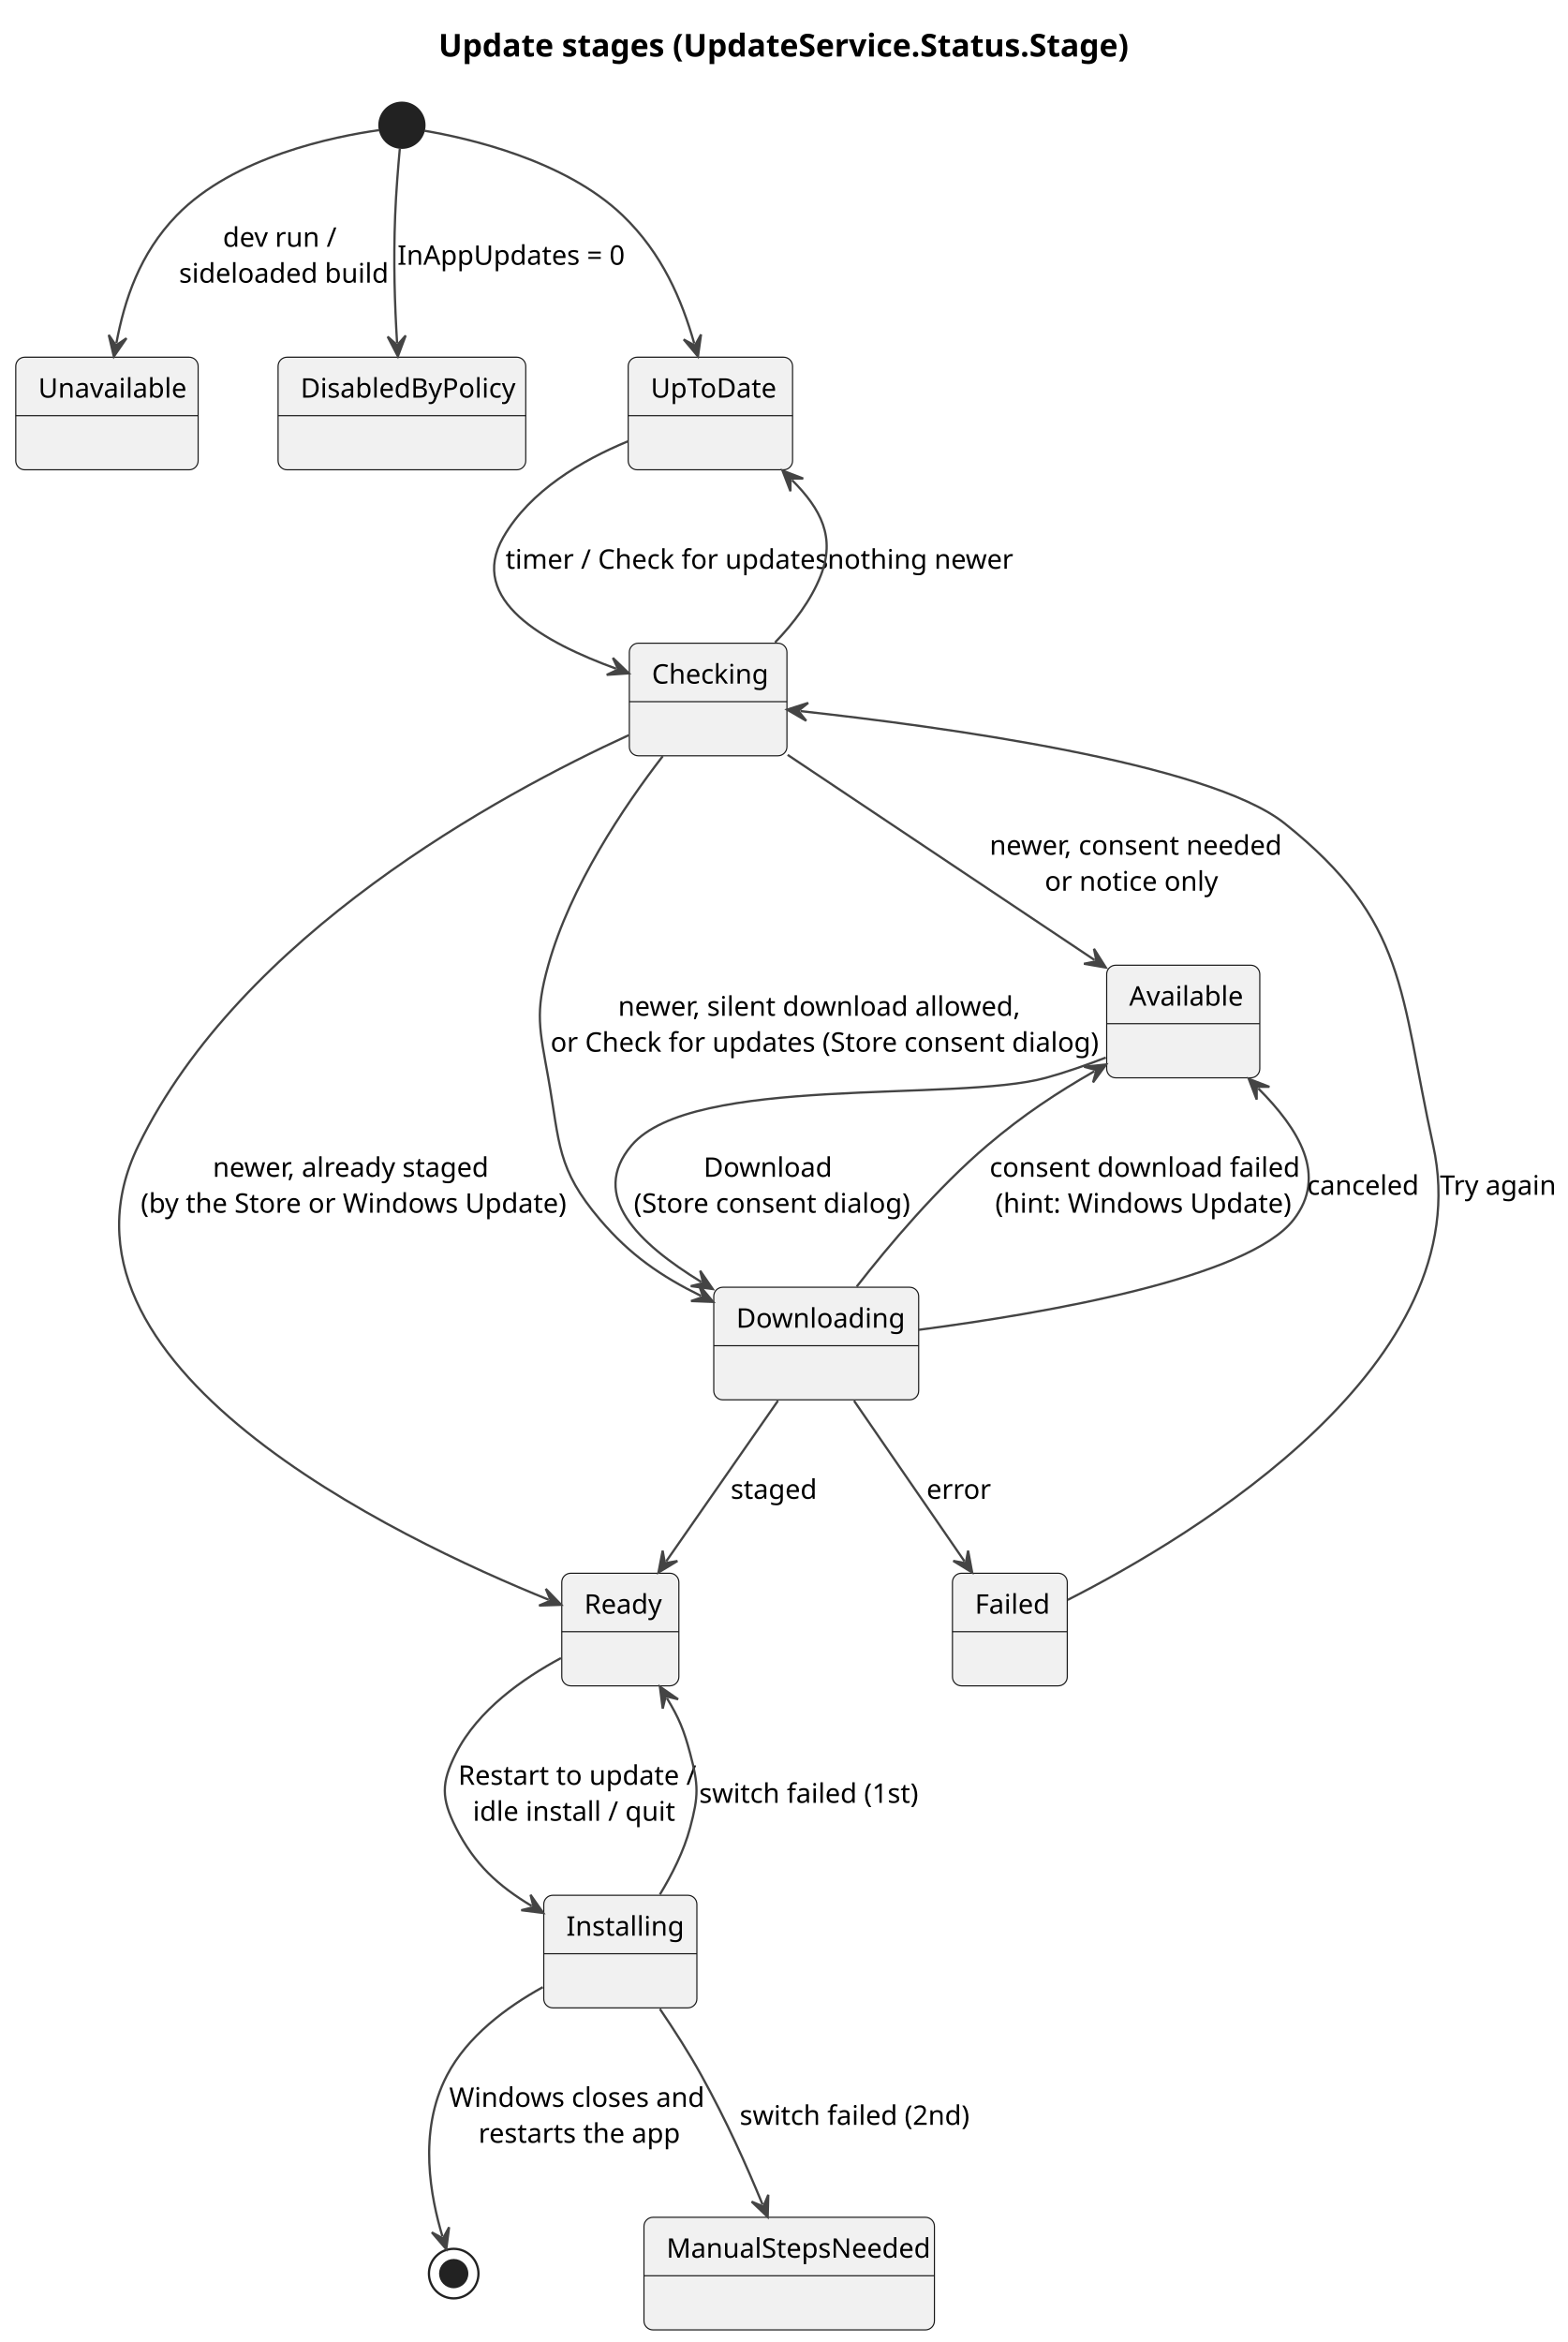
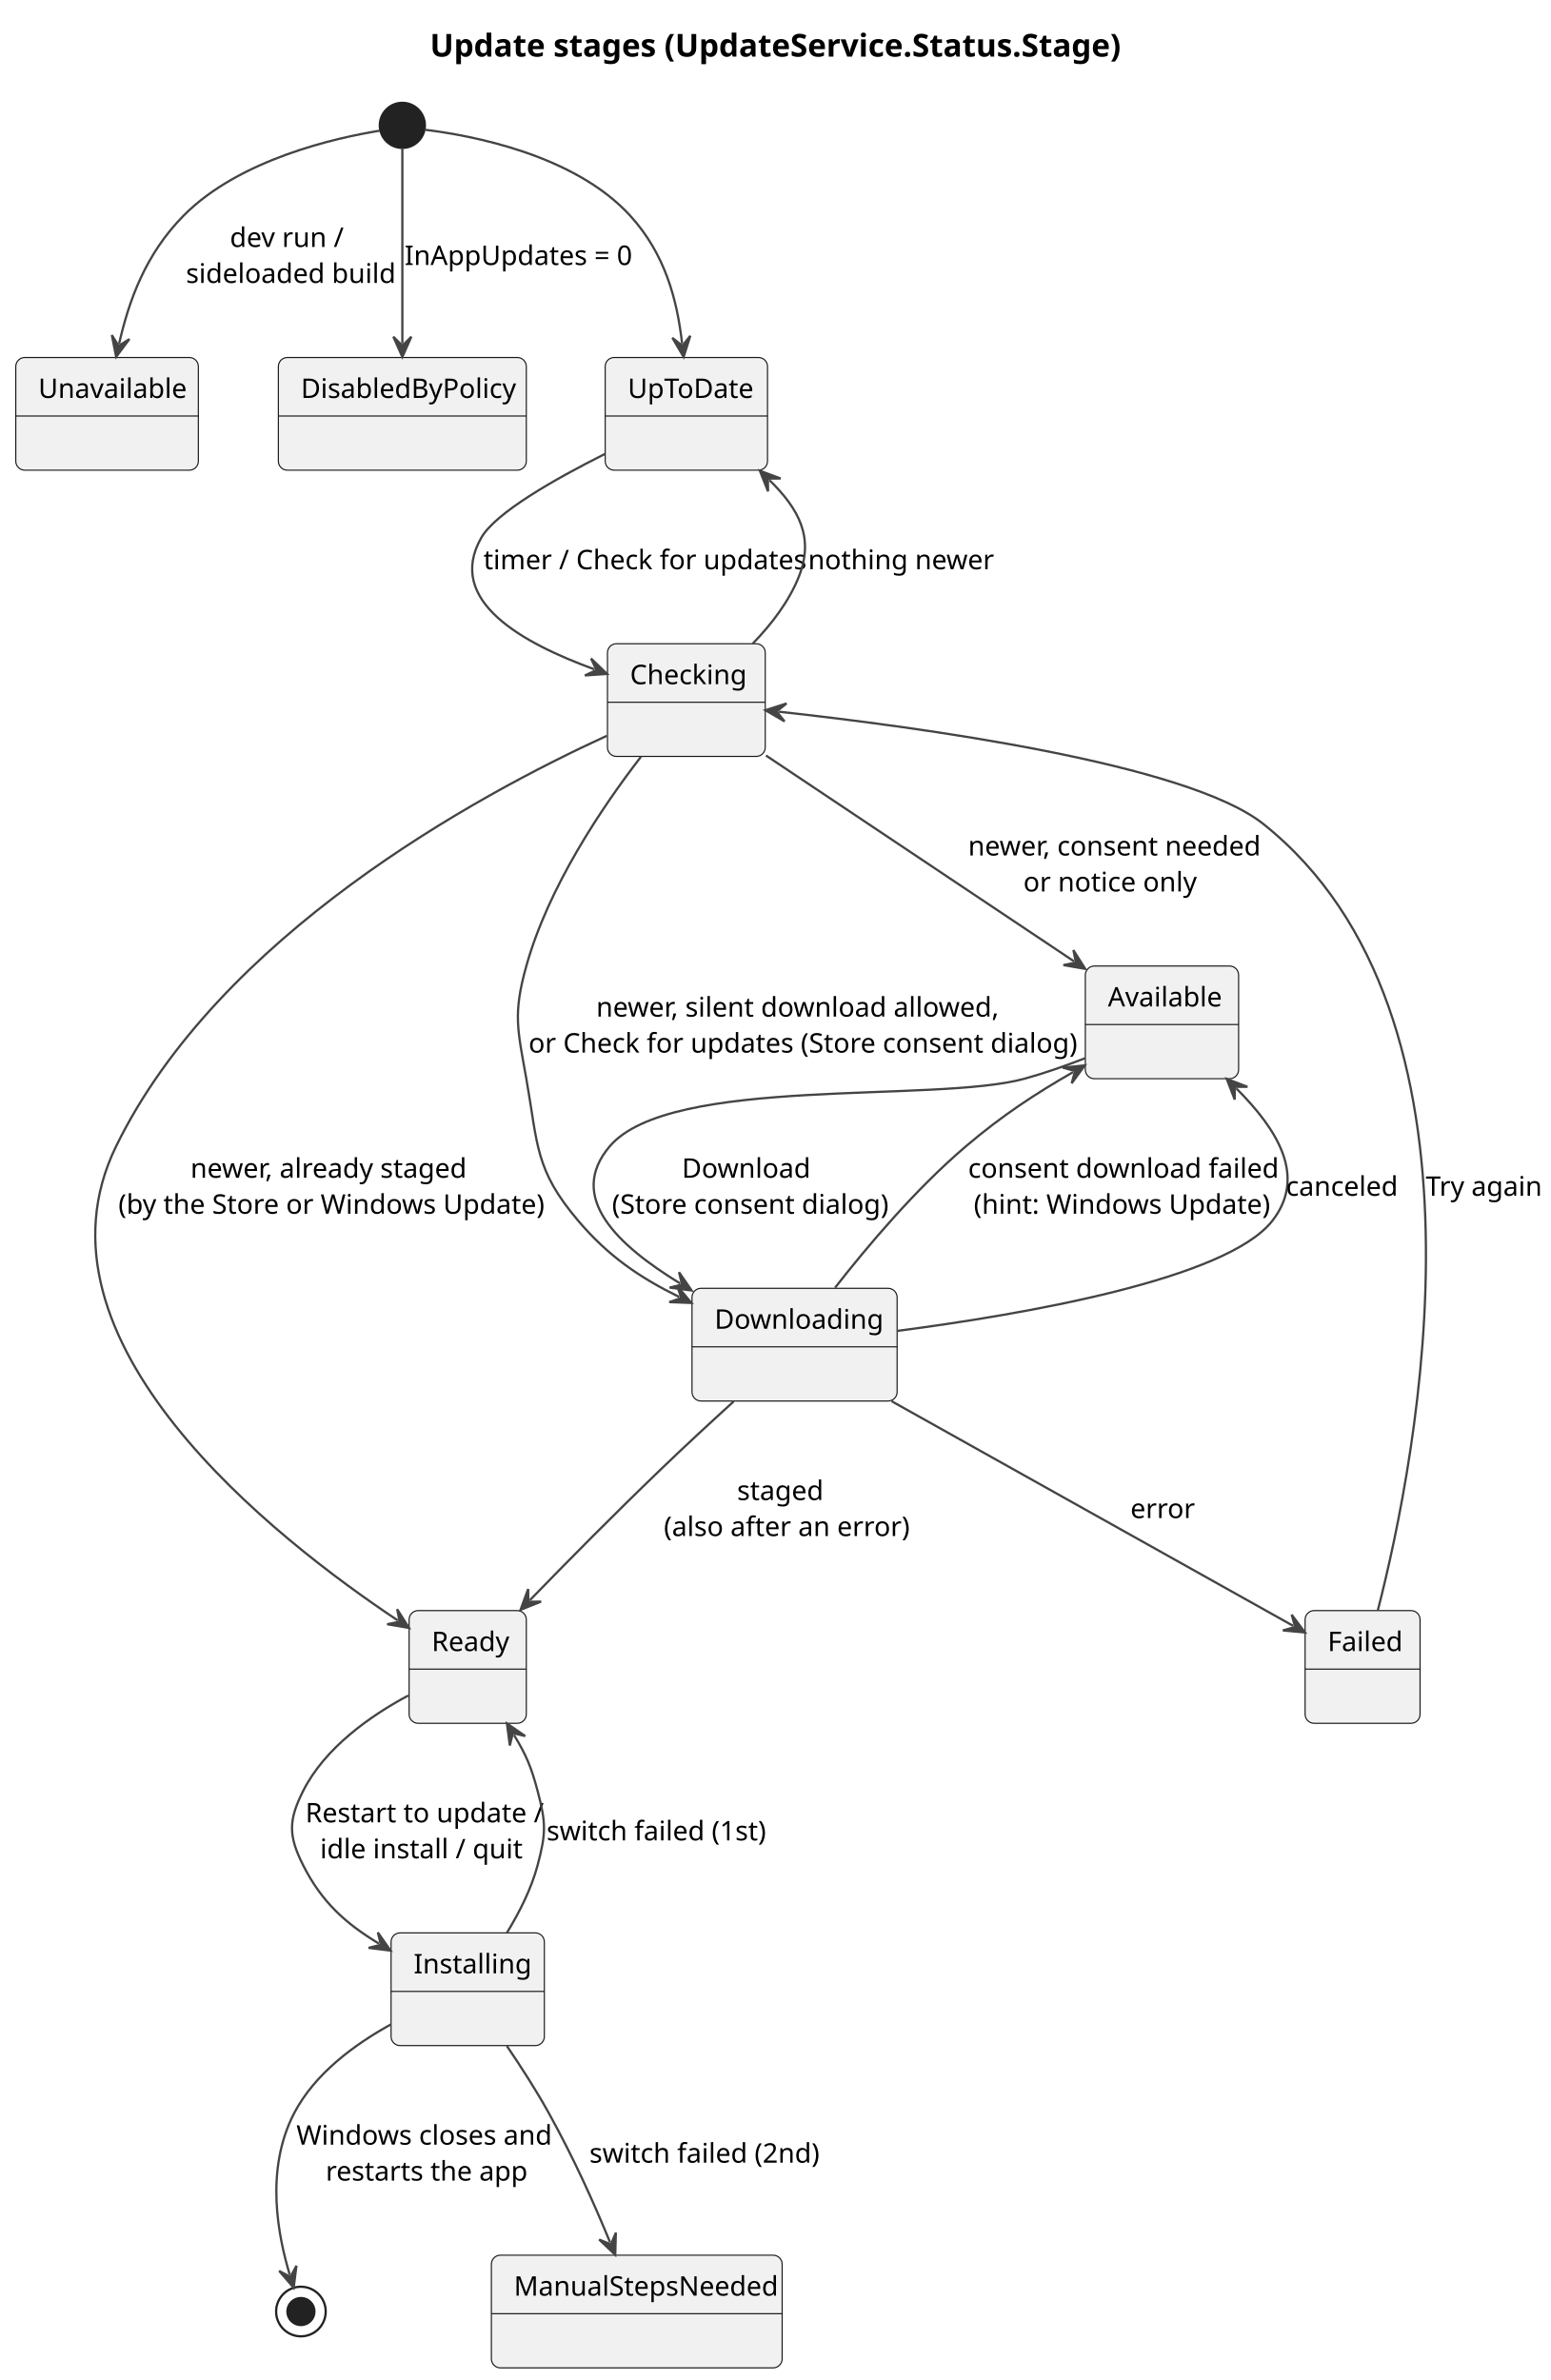
- <svg xmlns="http://www.w3.org/2000/svg" contentStyleType="text/css" height="1040px" preserveAspectRatio="none" style="width:696px;height:1040px;background:#FFFFFF;" version="1.1" viewBox="0 0 696 1040" width="696px" zoomAndPan="magnify">
+ <svg xmlns="http://www.w3.org/2000/svg" contentStyleType="text/css" height="1056px" preserveAspectRatio="none" style="width:688px;height:1056px;background:#FFFFFF;" version="1.1" viewBox="0 0 688 1056" width="688px" zoomAndPan="magnify">
  <defs />
  <g>
-     <text fill="#000000" font-family="Segoe UI" font-size="14" font-weight="bold" lengthAdjust="spacing" textLength="293" x="194.75" y="25.107">Update stages (UpdateService.Status.Stage)</text>
+     <text fill="#000000" font-family="Segoe UI" font-size="14" font-weight="bold" lengthAdjust="spacing" textLength="293" x="190.75" y="25.107">Update stages (UpdateService.Status.Stage)</text>
    <ellipse cx="178.5" cy="55.621" fill="#222222" rx="10" ry="10" style="stroke:#222222;stroke-width:1.0;" />
    <g id="Unavailable">
      <rect fill="#F1F1F1" height="50" rx="4" ry="4" style="stroke:#181818;stroke-width:0.5;" width="81" x="7" y="158.621" />
      <line style="stroke:#181818;stroke-width:0.5;" x1="7" x2="88" y1="184.582" y2="184.582" />
      <text fill="#000000" font-family="Segoe UI" font-size="12" lengthAdjust="spacing" textLength="61" x="17" y="176.57">Unavailable</text>
    </g>
    <g id="DisabledByPolicy">
      <rect fill="#F1F1F1" height="50" rx="4" ry="4" style="stroke:#181818;stroke-width:0.5;" width="110" x="123.5" y="158.621" />
      <line style="stroke:#181818;stroke-width:0.5;" x1="123.5" x2="233.5" y1="184.582" y2="184.582" />
      <text fill="#000000" font-family="Segoe UI" font-size="12" lengthAdjust="spacing" textLength="90" x="133.5" y="176.57">DisabledByPolicy</text>
    </g>
    <g id="UpToDate">
-       <rect fill="#F1F1F1" height="50" rx="4" ry="4" style="stroke:#181818;stroke-width:0.5;" width="73" x="279" y="158.621" />
-       <line style="stroke:#181818;stroke-width:0.5;" x1="279" x2="352" y1="184.582" y2="184.582" />
-       <text fill="#000000" font-family="Segoe UI" font-size="12" lengthAdjust="spacing" textLength="53" x="289" y="176.57">UpToDate</text>
+       <rect fill="#F1F1F1" height="50" rx="4" ry="4" style="stroke:#181818;stroke-width:0.5;" width="72" x="268.5" y="158.621" />
+       <line style="stroke:#181818;stroke-width:0.5;" x1="268.5" x2="340.5" y1="184.582" y2="184.582" />
+       <text fill="#000000" font-family="Segoe UI" font-size="12" lengthAdjust="spacing" textLength="52" x="278.5" y="176.57">UpToDate</text>
    </g>
    <g id="Checking">
-       <rect fill="#F1F1F1" height="50" rx="4" ry="4" style="stroke:#181818;stroke-width:0.5;" width="70" x="279.5" y="285.621" />
-       <line style="stroke:#181818;stroke-width:0.5;" x1="279.5" x2="349.5" y1="311.582" y2="311.582" />
-       <text fill="#000000" font-family="Segoe UI" font-size="12" lengthAdjust="spacing" textLength="50" x="289.5" y="303.57">Checking</text>
+       <rect fill="#F1F1F1" height="50" rx="4" ry="4" style="stroke:#181818;stroke-width:0.5;" width="70" x="269.5" y="285.621" />
+       <line style="stroke:#181818;stroke-width:0.5;" x1="269.5" x2="339.5" y1="311.582" y2="311.582" />
+       <text fill="#000000" font-family="Segoe UI" font-size="12" lengthAdjust="spacing" textLength="50" x="279.5" y="303.57">Checking</text>
    </g>
    <g id="Ready">
-       <rect fill="#F1F1F1" height="50" rx="4" ry="4" style="stroke:#181818;stroke-width:0.5;" width="52" x="249.5" y="698.621" />
-       <line style="stroke:#181818;stroke-width:0.5;" x1="249.5" x2="301.5" y1="724.582" y2="724.582" />
-       <text fill="#000000" font-family="Segoe UI" font-size="12" lengthAdjust="spacing" textLength="32" x="259.5" y="716.57">Ready</text>
+       <rect fill="#F1F1F1" height="50" rx="4" ry="4" style="stroke:#181818;stroke-width:0.5;" width="52" x="181.5" y="714.621" />
+       <line style="stroke:#181818;stroke-width:0.5;" x1="181.5" x2="233.5" y1="740.582" y2="740.582" />
+       <text fill="#000000" font-family="Segoe UI" font-size="12" lengthAdjust="spacing" textLength="32" x="191.5" y="732.57">Ready</text>
    </g>
    <g id="Downloading">
-       <rect fill="#F1F1F1" height="50" rx="4" ry="4" style="stroke:#181818;stroke-width:0.5;" width="91" x="317" y="571.621" />
-       <line style="stroke:#181818;stroke-width:0.5;" x1="317" x2="408" y1="597.582" y2="597.582" />
-       <text fill="#000000" font-family="Segoe UI" font-size="12" lengthAdjust="spacing" textLength="71" x="327" y="589.57">Downloading</text>
+       <rect fill="#F1F1F1" height="50" rx="4" ry="4" style="stroke:#181818;stroke-width:0.5;" width="91" x="307" y="571.621" />
+       <line style="stroke:#181818;stroke-width:0.5;" x1="307" x2="398" y1="597.582" y2="597.582" />
+       <text fill="#000000" font-family="Segoe UI" font-size="12" lengthAdjust="spacing" textLength="71" x="317" y="589.57">Downloading</text>
    </g>
    <g id="Available">
-       <rect fill="#F1F1F1" height="50" rx="4" ry="4" style="stroke:#181818;stroke-width:0.5;" width="68" x="491.5" y="428.621" />
-       <line style="stroke:#181818;stroke-width:0.5;" x1="491.5" x2="559.5" y1="454.582" y2="454.582" />
-       <text fill="#000000" font-family="Segoe UI" font-size="12" lengthAdjust="spacing" textLength="48" x="501.5" y="446.57">Available</text>
+       <rect fill="#F1F1F1" height="50" rx="4" ry="4" style="stroke:#181818;stroke-width:0.5;" width="68" x="481.5" y="428.621" />
+       <line style="stroke:#181818;stroke-width:0.5;" x1="481.5" x2="549.5" y1="454.582" y2="454.582" />
+       <text fill="#000000" font-family="Segoe UI" font-size="12" lengthAdjust="spacing" textLength="48" x="491.5" y="446.57">Available</text>
    </g>
    <g id="Failed">
-       <rect fill="#F1F1F1" height="50" rx="4" ry="4" style="stroke:#181818;stroke-width:0.5;" width="51" x="423" y="698.621" />
-       <line style="stroke:#181818;stroke-width:0.5;" x1="423" x2="474" y1="724.582" y2="724.582" />
-       <text fill="#000000" font-family="Segoe UI" font-size="12" lengthAdjust="spacing" textLength="31" x="433" y="716.57">Failed</text>
+       <rect fill="#F1F1F1" height="50" rx="4" ry="4" style="stroke:#181818;stroke-width:0.5;" width="51" x="579" y="714.621" />
+       <line style="stroke:#181818;stroke-width:0.5;" x1="579" x2="630" y1="740.582" y2="740.582" />
+       <text fill="#000000" font-family="Segoe UI" font-size="12" lengthAdjust="spacing" textLength="31" x="589" y="732.57">Failed</text>
    </g>
    <g id="Installing">
-       <rect fill="#F1F1F1" height="50" rx="4" ry="4" style="stroke:#181818;stroke-width:0.5;" width="68" x="241.5" y="841.621" />
-       <line style="stroke:#181818;stroke-width:0.5;" x1="241.5" x2="309.5" y1="867.582" y2="867.582" />
-       <text fill="#000000" font-family="Segoe UI" font-size="12" lengthAdjust="spacing" textLength="48" x="251.5" y="859.57">Installing</text>
+       <rect fill="#F1F1F1" height="50" rx="4" ry="4" style="stroke:#181818;stroke-width:0.5;" width="68" x="173.5" y="857.621" />
+       <line style="stroke:#181818;stroke-width:0.5;" x1="173.5" x2="241.5" y1="883.582" y2="883.582" />
+       <text fill="#000000" font-family="Segoe UI" font-size="12" lengthAdjust="spacing" textLength="48" x="183.5" y="875.57">Installing</text>
    </g>
-     <ellipse cx="201.5" cy="1009.621" fill="none" rx="11" ry="11" style="stroke:#222222;stroke-width:1.0;" />
-     <ellipse cx="201.5" cy="1009.621" fill="#222222" rx="6" ry="6" style="stroke:#222222;stroke-width:1.0;" />
+     <ellipse cx="133.5" cy="1025.621" fill="none" rx="11" ry="11" style="stroke:#222222;stroke-width:1.0;" />
+     <ellipse cx="133.5" cy="1025.621" fill="#222222" rx="6" ry="6" style="stroke:#222222;stroke-width:1.0;" />
    <g id="ManualStepsNeeded">
-       <rect fill="#F1F1F1" height="50" rx="4" ry="4" style="stroke:#181818;stroke-width:0.5;" width="129" x="286" y="984.621" />
-       <line style="stroke:#181818;stroke-width:0.5;" x1="286" x2="415" y1="1010.582" y2="1010.582" />
-       <text fill="#000000" font-family="Segoe UI" font-size="12" lengthAdjust="spacing" textLength="109" x="296" y="1002.57">ManualStepsNeeded</text>
+       <rect fill="#F1F1F1" height="50" rx="4" ry="4" style="stroke:#181818;stroke-width:0.5;" width="129" x="218" y="1000.621" />
+       <line style="stroke:#181818;stroke-width:0.5;" x1="218" x2="347" y1="1026.582" y2="1026.582" />
+       <text fill="#000000" font-family="Segoe UI" font-size="12" lengthAdjust="spacing" textLength="109" x="228" y="1018.57">ManualStepsNeeded</text>
    </g>
    <g id="link_*start*_Unavailable">
-       <path d="M168.48,57.771 C148.58,60.571 103.81,69.551 78.5,95.621 C61.97,112.651 55.298,133.164 51.678,152.424 " fill="none" id="*start*-to-Unavailable" style="stroke:#444444;stroke-width:1.0;" />
-       <polygon fill="#444444" points="50.57,158.321,56.164,150.215,51.494,153.407,48.301,148.737,50.57,158.321" style="stroke:#444444;stroke-width:1.0;" />
-       <text fill="#000000" font-family="Segoe UI" font-size="12" lengthAdjust="spacing" textLength="48" x="99" y="109.57">dev run /</text>
-       <text fill="#000000" font-family="Segoe UI" font-size="12" lengthAdjust="spacing" textLength="87" x="79.5" y="125.531">sideloaded build</text>
+       <path d="M168.55,57.971 C149.21,61.101 106.28,70.601 81.5,95.621 C64.61,112.671 57.215,133.239 52.855,152.489 " fill="none" id="*start*-to-Unavailable" style="stroke:#444444;stroke-width:1.0;" />
+       <polygon fill="#444444" points="51.53,158.341,57.419,150.447,52.635,153.465,49.617,148.68,51.53,158.341" style="stroke:#444444;stroke-width:1.0;" />
+       <text fill="#000000" font-family="Segoe UI" font-size="12" lengthAdjust="spacing" textLength="48" x="102" y="109.57">dev run /</text>
+       <text fill="#000000" font-family="Segoe UI" font-size="12" lengthAdjust="spacing" textLength="87" x="82.5" y="125.531">sideloaded build</text>
    </g>
    <g id="link_*start*_DisabledByPolicy">
-       <path d="M177.58,65.911 C176.85,73.801 175.89,85.441 175.5,95.621 C174.69,116.761 175.299,134.812 176.349,152.252 " fill="none" id="*start*-to-DisabledByPolicy" style="stroke:#444444;stroke-width:1.0;" />
-       <polygon fill="#444444" points="176.71,158.241,180.162,149.017,176.41,153.25,172.176,149.498,176.71,158.241" style="stroke:#444444;stroke-width:1.0;" />
-       <text fill="#000000" font-family="Segoe UI" font-size="12" lengthAdjust="spacing" textLength="95" x="176.5" y="117.57">InAppUpdates = 0</text>
+       <path d="M178.5,65.681 C178.5,84.871 178.5,124.141 178.5,152.391 " fill="none" id="*start*-to-DisabledByPolicy" style="stroke:#444444;stroke-width:1.0;" />
+       <polygon fill="#444444" points="178.5,158.391,182.5,149.391,178.5,153.391,174.5,149.391,178.5,158.391" style="stroke:#444444;stroke-width:1.0;" />
+       <text fill="#000000" font-family="Segoe UI" font-size="12" lengthAdjust="spacing" textLength="95" x="179.5" y="117.57">InAppUpdates = 0</text>
    </g>
    <g id="link_*start*_UpToDate">
-       <path d="M188.45,58.051 C207.8,61.321 250.85,71.041 276.5,95.621 C294.19,112.571 302.808,133.233 308.329,152.513 " fill="none" id="*start*-to-UpToDate" style="stroke:#444444;stroke-width:1.0;" />
-       <polygon fill="#444444" points="309.98,158.281,311.348,148.528,308.604,153.474,303.657,150.73,309.98,158.281" style="stroke:#444444;stroke-width:1.0;" />
+       <path d="M188.45,57.561 C208.64,60.021 254.63,68.441 279.5,95.621 C295.2,112.781 300.42,133.22 302.61,152.43 " fill="none" id="*start*-to-UpToDate" style="stroke:#444444;stroke-width:1.0;" />
+       <polygon fill="#444444" points="303.29,158.391,306.245,148.996,302.724,153.423,298.296,149.902,303.29,158.391" style="stroke:#444444;stroke-width:1.0;" />
    </g>
    <g id="link_UpToDate_Checking">
-       <path d="M278.8,196.001 C258.64,204.341 235.37,217.891 223.5,238.621 C207.52,266.531 241.714,285.295 273.644,296.945 " fill="none" id="UpToDate-to-Checking" style="stroke:#444444;stroke-width:1.0;" />
-       <polygon fill="#444444" points="279.28,299.001,272.196,292.159,274.583,297.287,269.454,299.674,279.28,299.001" style="stroke:#444444;stroke-width:1.0;" />
-       <text fill="#000000" font-family="Segoe UI" font-size="12" lengthAdjust="spacing" textLength="135" x="224.5" y="252.57">timer / Check for updates</text>
+       <path d="M268.32,201.441 C245.73,212.771 219.77,227.601 213.5,238.621 C197.59,266.571 231.763,285.325 263.673,296.965 " fill="none" id="UpToDate-to-Checking" style="stroke:#444444;stroke-width:1.0;" />
+       <polygon fill="#444444" points="269.31,299.021,262.226,292.179,264.613,297.308,259.484,299.695,269.31,299.021" style="stroke:#444444;stroke-width:1.0;" />
+       <text fill="#000000" font-family="Segoe UI" font-size="12" lengthAdjust="spacing" textLength="135" x="214.5" y="252.57">timer / Check for updates</text>
    </g>
    <g id="link_Checking_UpToDate">
-       <path d="M344.23,285.281 C352.38,276.831 360.16,266.681 364.5,255.621 C371.11,238.751 364.773,226.204 351.763,213.194 " fill="none" id="Checking-to-UpToDate" style="stroke:#444444;stroke-width:1.0;" />
-       <polygon fill="#444444" points="347.52,208.951,351.055,218.143,351.055,212.487,356.712,212.487,347.52,208.951" style="stroke:#444444;stroke-width:1.0;" />
-       <text fill="#000000" font-family="Segoe UI" font-size="12" lengthAdjust="spacing" textLength="77" x="367.5" y="252.57">nothing newer</text>
+       <path d="M333.96,285.551 C342.21,277.051 350.12,266.801 354.5,255.621 C361.16,238.641 354.636,226.04 341.386,213.06 " fill="none" id="Checking-to-UpToDate" style="stroke:#444444;stroke-width:1.0;" />
+       <polygon fill="#444444" points="337.1,208.861,340.73,218.017,340.672,212.36,346.328,212.302,337.1,208.861" style="stroke:#444444;stroke-width:1.0;" />
+       <text fill="#000000" font-family="Segoe UI" font-size="12" lengthAdjust="spacing" textLength="77" x="358.5" y="252.57">nothing newer</text>
    </g>
    <g id="link_Checking_Ready">
-       <path d="M279.23,326.461 C221.14,353.091 107.21,415.091 61.5,508.621 C13.86,606.101 176.758,683.311 243.688,710.391 " fill="none" id="Checking-to-Ready" style="stroke:#444444;stroke-width:1.0;" />
-       <polygon fill="#444444" points="249.25,712.641,242.407,705.558,244.615,710.766,239.407,712.973,249.25,712.641" style="stroke:#444444;stroke-width:1.0;" />
-       <text fill="#000000" font-family="Segoe UI" font-size="12" lengthAdjust="spacing" textLength="114" x="94.5" y="522.57">newer, already staged</text>
-       <text fill="#000000" font-family="Segoe UI" font-size="12" lengthAdjust="spacing" textLength="178" x="62.5" y="538.531">(by the Store or Windows Update)</text>
+       <path d="M269.23,326.461 C211.14,353.091 97.21,415.091 51.5,508.621 C9.34,594.881 121.997,682.683 176.477,718.994 " fill="none" id="Checking-to-Ready" style="stroke:#444444;stroke-width:1.0;" />
+       <polygon fill="#444444" points="181.47,722.321,176.199,714.001,177.309,719.548,171.762,720.658,181.47,722.321" style="stroke:#444444;stroke-width:1.0;" />
+       <text fill="#000000" font-family="Segoe UI" font-size="12" lengthAdjust="spacing" textLength="114" x="84.5" y="522.57">newer, already staged</text>
+       <text fill="#000000" font-family="Segoe UI" font-size="12" lengthAdjust="spacing" textLength="178" x="52.5" y="538.531">(by the Store or Windows Update)</text>
    </g>
    <g id="link_Checking_Downloading">
-       <path d="M294.36,335.761 C277.05,358.201 253.36,393.381 243.5,428.621 C237.51,450.021 239.63,456.741 243.5,478.621 C248.69,507.971 247.2,518.901 266.5,541.621 C279.87,557.361 293.665,566.784 311.365,575.484 " fill="none" id="Checking-to-Downloading" style="stroke:#444444;stroke-width:1.0;" />
-       <polygon fill="#444444" points="316.75,578.131,310.437,570.571,312.263,575.926,306.909,577.751,316.75,578.131" style="stroke:#444444;stroke-width:1.0;" />
-       <text fill="#000000" font-family="Segoe UI" font-size="12" lengthAdjust="spacing" textLength="169" x="274.5" y="451.07">newer, silent download allowed,</text>
-       <text fill="#000000" font-family="Segoe UI" font-size="12" lengthAdjust="spacing" textLength="229" x="244.5" y="467.031">or Check for updates (Store consent dialog)</text>
+       <path d="M284.36,335.761 C267.05,358.201 243.36,393.381 233.5,428.621 C227.51,450.021 229.63,456.741 233.5,478.621 C238.69,507.971 237.2,518.901 256.5,541.621 C269.87,557.361 283.664,566.787 301.364,575.477 " fill="none" id="Checking-to-Downloading" style="stroke:#444444;stroke-width:1.0;" />
+       <polygon fill="#444444" points="306.75,578.121,300.434,570.564,302.262,575.918,296.908,577.745,306.75,578.121" style="stroke:#444444;stroke-width:1.0;" />
+       <text fill="#000000" font-family="Segoe UI" font-size="12" lengthAdjust="spacing" textLength="169" x="264.5" y="451.07">newer, silent download allowed,</text>
+       <text fill="#000000" font-family="Segoe UI" font-size="12" lengthAdjust="spacing" textLength="229" x="234.5" y="467.031">or Check for updates (Store consent dialog)</text>
    </g>
    <g id="link_Checking_Available">
-       <path d="M349.82,335.221 C389.12,361.481 447.211,400.307 486.131,426.317 " fill="none" id="Checking-to-Available" style="stroke:#444444;stroke-width:1.0;" />
-       <polygon fill="#444444" points="491.12,429.651,485.86,421.325,486.963,426.873,481.415,427.976,491.12,429.651" style="stroke:#444444;stroke-width:1.0;" />
-       <text fill="#000000" font-family="Segoe UI" font-size="12" lengthAdjust="spacing" textLength="122" x="439.5" y="379.57">newer, consent needed</text>
-       <text fill="#000000" font-family="Segoe UI" font-size="12" lengthAdjust="spacing" textLength="73" x="464" y="395.531">or notice only</text>
+       <path d="M339.82,335.221 C379.24,361.561 437.591,400.557 476.481,426.547 " fill="none" id="Checking-to-Available" style="stroke:#444444;stroke-width:1.0;" />
+       <polygon fill="#444444" points="481.47,429.881,476.21,421.555,477.313,427.103,471.765,428.206,481.47,429.881" style="stroke:#444444;stroke-width:1.0;" />
+       <text fill="#000000" font-family="Segoe UI" font-size="12" lengthAdjust="spacing" textLength="122" x="429.5" y="379.57">newer, consent needed</text>
+       <text fill="#000000" font-family="Segoe UI" font-size="12" lengthAdjust="spacing" textLength="73" x="454" y="395.531">or notice only</text>
    </g>
    <g id="link_Available_Downloading">
-       <path d="M491.1,469.631 C482.53,472.961 473.28,476.211 464.5,478.621 C424.55,489.601 307.33,477.061 280.5,508.621 C261.48,531.001 283.426,552.083 311.436,569.273 " fill="none" id="Available-to-Downloading" style="stroke:#444444;stroke-width:1.0;" />
-       <polygon fill="#444444" points="316.55,572.411,310.972,564.294,312.288,569.796,306.787,571.113,316.55,572.411" style="stroke:#444444;stroke-width:1.0;" />
-       <text fill="#000000" font-family="Segoe UI" font-size="12" lengthAdjust="spacing" textLength="54" x="312.5" y="522.57">Download</text>
-       <text fill="#000000" font-family="Segoe UI" font-size="12" lengthAdjust="spacing" textLength="116" x="281.5" y="538.531">(Store consent dialog)</text>
+       <path d="M481.42,469.511 C472.76,472.881 463.39,476.181 454.5,478.621 C414.55,489.601 297.33,477.061 270.5,508.621 C251.41,531.081 273.612,552.26 301.722,569.46 " fill="none" id="Available-to-Downloading" style="stroke:#444444;stroke-width:1.0;" />
+       <polygon fill="#444444" points="306.84,572.591,301.251,564.482,302.575,569.981,297.075,571.306,306.84,572.591" style="stroke:#444444;stroke-width:1.0;" />
+       <text fill="#000000" font-family="Segoe UI" font-size="12" lengthAdjust="spacing" textLength="54" x="302.5" y="522.57">Download</text>
+       <text fill="#000000" font-family="Segoe UI" font-size="12" lengthAdjust="spacing" textLength="116" x="271.5" y="538.531">(Store consent dialog)</text>
    </g>
    <g id="link_Downloading_Available">
-       <path d="M380.47,571.351 C394.9,552.861 416.34,527.451 438.5,508.621 C454.62,494.931 469.356,485.278 486.066,475.688 " fill="none" id="Downloading-to-Available" style="stroke:#444444;stroke-width:1.0;" />
-       <polygon fill="#444444" points="491.27,472.701,481.473,473.712,486.933,475.19,485.455,480.65,491.27,472.701" style="stroke:#444444;stroke-width:1.0;" />
-       <text fill="#000000" font-family="Segoe UI" font-size="12" lengthAdjust="spacing" textLength="130" x="439.5" y="522.57">consent download failed</text>
-       <text fill="#000000" font-family="Segoe UI" font-size="12" lengthAdjust="spacing" textLength="125" x="442" y="538.531">(hint: Windows Update)</text>
+       <path d="M370.47,571.351 C384.9,552.861 406.34,527.451 428.5,508.621 C444.62,494.921 459.356,485.278 476.066,475.688 " fill="none" id="Downloading-to-Available" style="stroke:#444444;stroke-width:1.0;" />
+       <polygon fill="#444444" points="481.27,472.701,471.473,473.712,476.933,475.19,475.455,480.65,481.27,472.701" style="stroke:#444444;stroke-width:1.0;" />
+       <text fill="#000000" font-family="Segoe UI" font-size="12" lengthAdjust="spacing" textLength="130" x="429.5" y="522.57">consent download failed</text>
+       <text fill="#000000" font-family="Segoe UI" font-size="12" lengthAdjust="spacing" textLength="125" x="432" y="538.531">(hint: Windows Update)</text>
    </g>
    <g id="link_Downloading_Available">
-       <path d="M408.06,590.521 C464.09,583.191 554.28,567.641 574.5,541.621 C589.71,522.051 576.873,501.443 558.833,483.323 " fill="none" id="Downloading-to-Available-1" style="stroke:#444444;stroke-width:1.0;" />
-       <polygon fill="#444444" points="554.6,479.071,558.115,488.271,558.128,482.614,563.784,482.627,554.6,479.071" style="stroke:#444444;stroke-width:1.0;" />
-       <text fill="#000000" font-family="Segoe UI" font-size="12" lengthAdjust="spacing" textLength="47" x="580.5" y="530.57">canceled</text>
+       <path d="M398.06,590.521 C454.09,583.191 544.28,567.631 564.5,541.621 C579.82,521.911 566.644,501.093 548.474,482.933 " fill="none" id="Downloading-to-Available-1" style="stroke:#444444;stroke-width:1.0;" />
+       <polygon fill="#444444" points="544.23,478.691,547.768,487.882,547.766,482.226,553.423,482.224,544.23,478.691" style="stroke:#444444;stroke-width:1.0;" />
+       <text fill="#000000" font-family="Segoe UI" font-size="12" lengthAdjust="spacing" textLength="47" x="570.5" y="530.57">canceled</text>
    </g>
    <g id="link_Downloading_Ready">
-       <path d="M345.52,622.021 C330.19,644.041 311.177,671.356 295.867,693.356 " fill="none" id="Downloading-to-Ready" style="stroke:#444444;stroke-width:1.0;" />
-       <polygon fill="#444444" points="292.44,698.281,300.864,693.179,295.296,694.177,294.298,688.609,292.44,698.281" style="stroke:#444444;stroke-width:1.0;" />
-       <text fill="#000000" font-family="Segoe UI" font-size="12" lengthAdjust="spacing" textLength="35" x="324.5" y="665.57">staged</text>
+       <path d="M325.51,621.801 C315.37,631.021 303.81,641.701 293.5,651.621 C271.92,672.381 252.2,692.367 235.09,709.987 " fill="none" id="Downloading-to-Ready" style="stroke:#444444;stroke-width:1.0;" />
+       <polygon fill="#444444" points="230.91,714.291,240.049,710.621,234.393,710.704,234.31,705.048,230.91,714.291" style="stroke:#444444;stroke-width:1.0;" />
+       <text fill="#000000" font-family="Segoe UI" font-size="12" lengthAdjust="spacing" textLength="35" x="327" y="665.57">staged</text>
+       <text fill="#000000" font-family="Segoe UI" font-size="12" lengthAdjust="spacing" textLength="100" x="294.5" y="681.531">(also after an error)</text>
    </g>
    <g id="link_Downloading_Failed">
-       <path d="M379.29,622.021 C394.44,644.041 413.219,671.338 428.358,693.338 " fill="none" id="Downloading-to-Failed" style="stroke:#444444;stroke-width:1.0;" />
-       <polygon fill="#444444" points="431.76,698.281,429.953,688.599,428.925,694.162,423.363,693.135,431.76,698.281" style="stroke:#444444;stroke-width:1.0;" />
-       <text fill="#000000" font-family="Segoe UI" font-size="12" lengthAdjust="spacing" textLength="25" x="411.5" y="665.57">error</text>
+       <path d="M395.53,621.701 C448.25,651.191 530.604,697.271 573.714,721.391 " fill="none" id="Downloading-to-Failed" style="stroke:#444444;stroke-width:1.0;" />
+       <polygon fill="#444444" points="578.95,724.321,573.049,716.436,574.587,721.88,569.143,723.417,578.95,724.321" style="stroke:#444444;stroke-width:1.0;" />
+       <text fill="#000000" font-family="Segoe UI" font-size="12" lengthAdjust="spacing" textLength="25" x="501.5" y="673.57">error</text>
    </g>
    <g id="link_Failed_Checking">
-       <path d="M474.18,710.461 C530.4,681.881 657.77,605.471 636.5,508.621 C621.48,440.251 625.23,409.261 570.5,365.621 C536.67,338.651 417.394,322.577 355.524,315.777 " fill="none" id="Failed-to-Checking" style="stroke:#444444;stroke-width:1.0;" />
-       <polygon fill="#444444" points="349.56,315.121,358.069,320.08,354.53,315.667,358.943,312.128,349.56,315.121" style="stroke:#444444;stroke-width:1.0;" />
-       <text fill="#000000" font-family="Segoe UI" font-size="12" lengthAdjust="spacing" textLength="49" x="639.5" y="530.57">Try again</text>
+       <path d="M611.24,714.601 C628.77,646.361 667.31,450.791 560.5,365.621 C526.67,338.651 407.394,322.577 345.524,315.777 " fill="none" id="Failed-to-Checking" style="stroke:#444444;stroke-width:1.0;" />
+       <polygon fill="#444444" points="339.56,315.121,348.069,320.08,344.53,315.667,348.943,312.128,339.56,315.121" style="stroke:#444444;stroke-width:1.0;" />
+       <text fill="#000000" font-family="Segoe UI" font-size="12" lengthAdjust="spacing" textLength="48" x="632.5" y="530.57">Try again</text>
    </g>
    <g id="link_Ready_Installing">
-       <path d="M249.15,736.281 C232.45,745.231 212.22,759.341 202.5,778.621 C195.9,791.721 195.9,798.521 202.5,811.621 C210.73,827.951 221.351,837.473 236.131,846.383 " fill="none" id="Ready-to-Installing" style="stroke:#444444;stroke-width:1.0;" />
-       <polygon fill="#444444" points="241.27,849.481,235.627,841.409,236.988,846.9,231.497,848.26,241.27,849.481" style="stroke:#444444;stroke-width:1.0;" />
-       <text fill="#000000" font-family="Segoe UI" font-size="12" lengthAdjust="spacing" textLength="98" x="203.5" y="792.57">Restart to update /</text>
-       <text fill="#000000" font-family="Segoe UI" font-size="12" lengthAdjust="spacing" textLength="85" x="210" y="808.531">idle install / quit</text>
+       <path d="M181.15,752.281 C164.45,761.231 144.22,775.341 134.5,794.621 C127.9,807.721 127.9,814.521 134.5,827.621 C142.73,843.951 153.351,853.473 168.131,862.383 " fill="none" id="Ready-to-Installing" style="stroke:#444444;stroke-width:1.0;" />
+       <polygon fill="#444444" points="173.27,865.481,167.627,857.409,168.988,862.9,163.497,864.26,173.27,865.481" style="stroke:#444444;stroke-width:1.0;" />
+       <text fill="#000000" font-family="Segoe UI" font-size="12" lengthAdjust="spacing" textLength="98" x="135.5" y="808.57">Restart to update /</text>
+       <text fill="#000000" font-family="Segoe UI" font-size="12" lengthAdjust="spacing" textLength="85" x="142" y="824.531">idle install / quit</text>
    </g>
    <g id="link_Installing_Ready">
-       <path d="M293.07,841.271 C298.48,832.381 303.74,821.961 306.5,811.621 C310.28,797.451 310.28,792.791 306.5,778.621 C303.74,768.281 301.599,762.987 296.189,754.097 " fill="none" id="Installing-to-Ready" style="stroke:#444444;stroke-width:1.0;" />
-       <polygon fill="#444444" points="293.07,748.971,294.332,758.739,295.669,753.242,301.166,754.58,293.07,748.971" style="stroke:#444444;stroke-width:1.0;" />
-       <text fill="#000000" font-family="Segoe UI" font-size="12" lengthAdjust="spacing" textLength="92" x="310.5" y="800.57">switch failed (1st)</text>
+       <path d="M224.9,857.541 C230.38,848.591 235.72,838.071 238.5,827.621 C242.28,813.451 242.28,808.791 238.5,794.621 C235.72,784.171 233.513,778.768 228.033,769.818 " fill="none" id="Installing-to-Ready" style="stroke:#444444;stroke-width:1.0;" />
+       <polygon fill="#444444" points="224.9,764.701,226.188,774.465,227.511,768.965,233.011,770.288,224.9,764.701" style="stroke:#444444;stroke-width:1.0;" />
+       <text fill="#000000" font-family="Segoe UI" font-size="12" lengthAdjust="spacing" textLength="92" x="242.5" y="816.57">switch failed (1st)</text>
    </g>
    <g id="link_Installing_*end*">
-       <path d="M241.05,882.431 C225.02,891.291 207.54,904.241 198.5,921.621 C185.39,946.831 191.429,976.183 196.479,993.053 " fill="none" id="Installing-to-*end*" style="stroke:#444444;stroke-width:1.0;" />
-       <polygon fill="#444444" points="198.2,998.801,199.451,989.032,196.766,994.011,191.787,991.326,198.2,998.801" style="stroke:#444444;stroke-width:1.0;" />
-       <text fill="#000000" font-family="Segoe UI" font-size="12" lengthAdjust="spacing" textLength="107" x="199.5" y="935.57">Windows closes and</text>
-       <text fill="#000000" font-family="Segoe UI" font-size="12" lengthAdjust="spacing" textLength="81" x="212.5" y="951.531">restarts the app</text>
+       <path d="M173.45,898.211 C157.32,907.071 139.62,920.091 130.5,937.621 C117.32,962.961 123.513,992.555 128.553,1009.325 " fill="none" id="Installing-to-*end*" style="stroke:#444444;stroke-width:1.0;" />
+       <polygon fill="#444444" points="130.28,1015.071,131.52,1005.301,128.841,1010.283,123.859,1007.603,130.28,1015.071" style="stroke:#444444;stroke-width:1.0;" />
+       <text fill="#000000" font-family="Segoe UI" font-size="12" lengthAdjust="spacing" textLength="107" x="131.5" y="951.57">Windows closes and</text>
+       <text fill="#000000" font-family="Segoe UI" font-size="12" lengthAdjust="spacing" textLength="81" x="144.5" y="967.531">restarts the app</text>
    </g>
    <g id="link_Installing_ManualStepsNeeded">
-       <path d="M293.06,892.081 C299.23,901.151 306,911.661 311.5,921.621 C322.87,942.191 331.331,961.165 338.661,978.925 " fill="none" id="Installing-to-ManualStepsNeeded" style="stroke:#444444;stroke-width:1.0;" />
-       <polygon fill="#444444" points="340.95,984.471,341.214,974.626,339.043,979.849,333.819,977.678,340.95,984.471" style="stroke:#444444;stroke-width:1.0;" />
-       <text fill="#000000" font-family="Segoe UI" font-size="12" lengthAdjust="spacing" textLength="97" x="328.5" y="943.57">switch failed (2nd)</text>
+       <path d="M224.88,907.811 C231.1,916.941 237.94,927.561 243.5,937.621 C254.87,958.191 263.331,977.165 270.661,994.925 " fill="none" id="Installing-to-ManualStepsNeeded" style="stroke:#444444;stroke-width:1.0;" />
+       <polygon fill="#444444" points="272.95,1000.471,273.214,990.626,271.043,995.849,265.819,993.678,272.95,1000.471" style="stroke:#444444;stroke-width:1.0;" />
+       <text fill="#000000" font-family="Segoe UI" font-size="12" lengthAdjust="spacing" textLength="97" x="261.5" y="959.57">switch failed (2nd)</text>
    </g>
  </g>
</svg>
